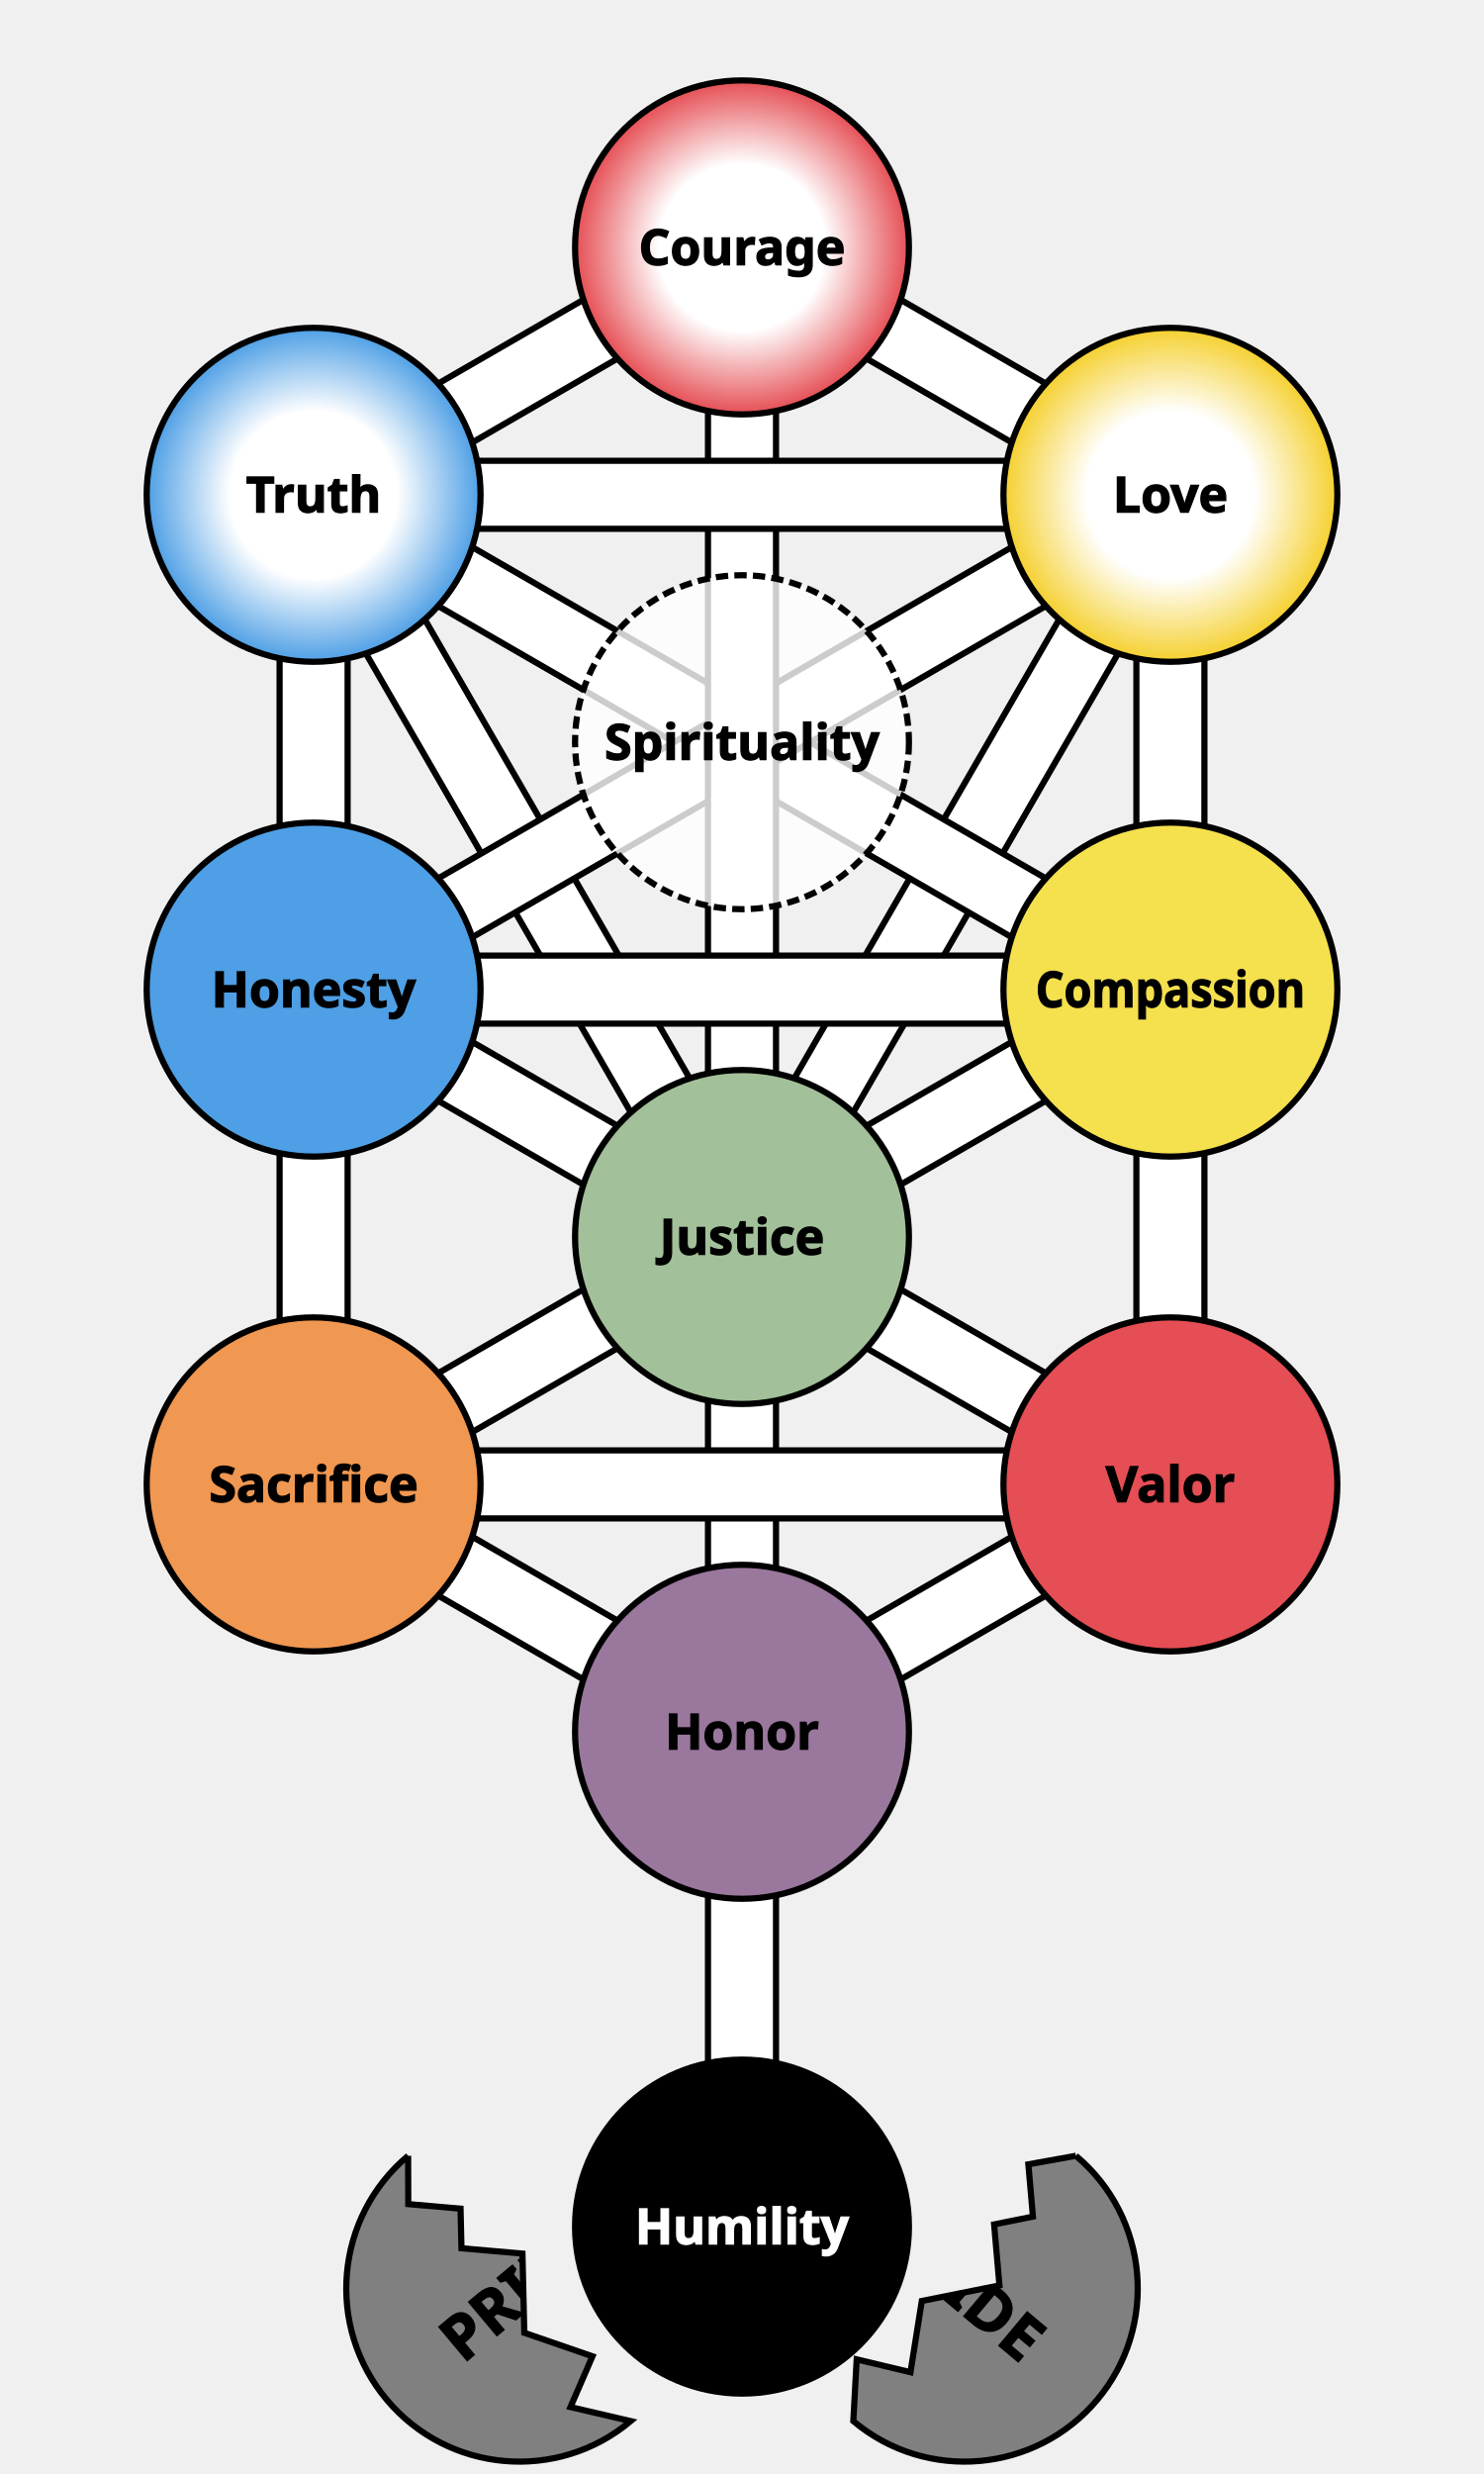
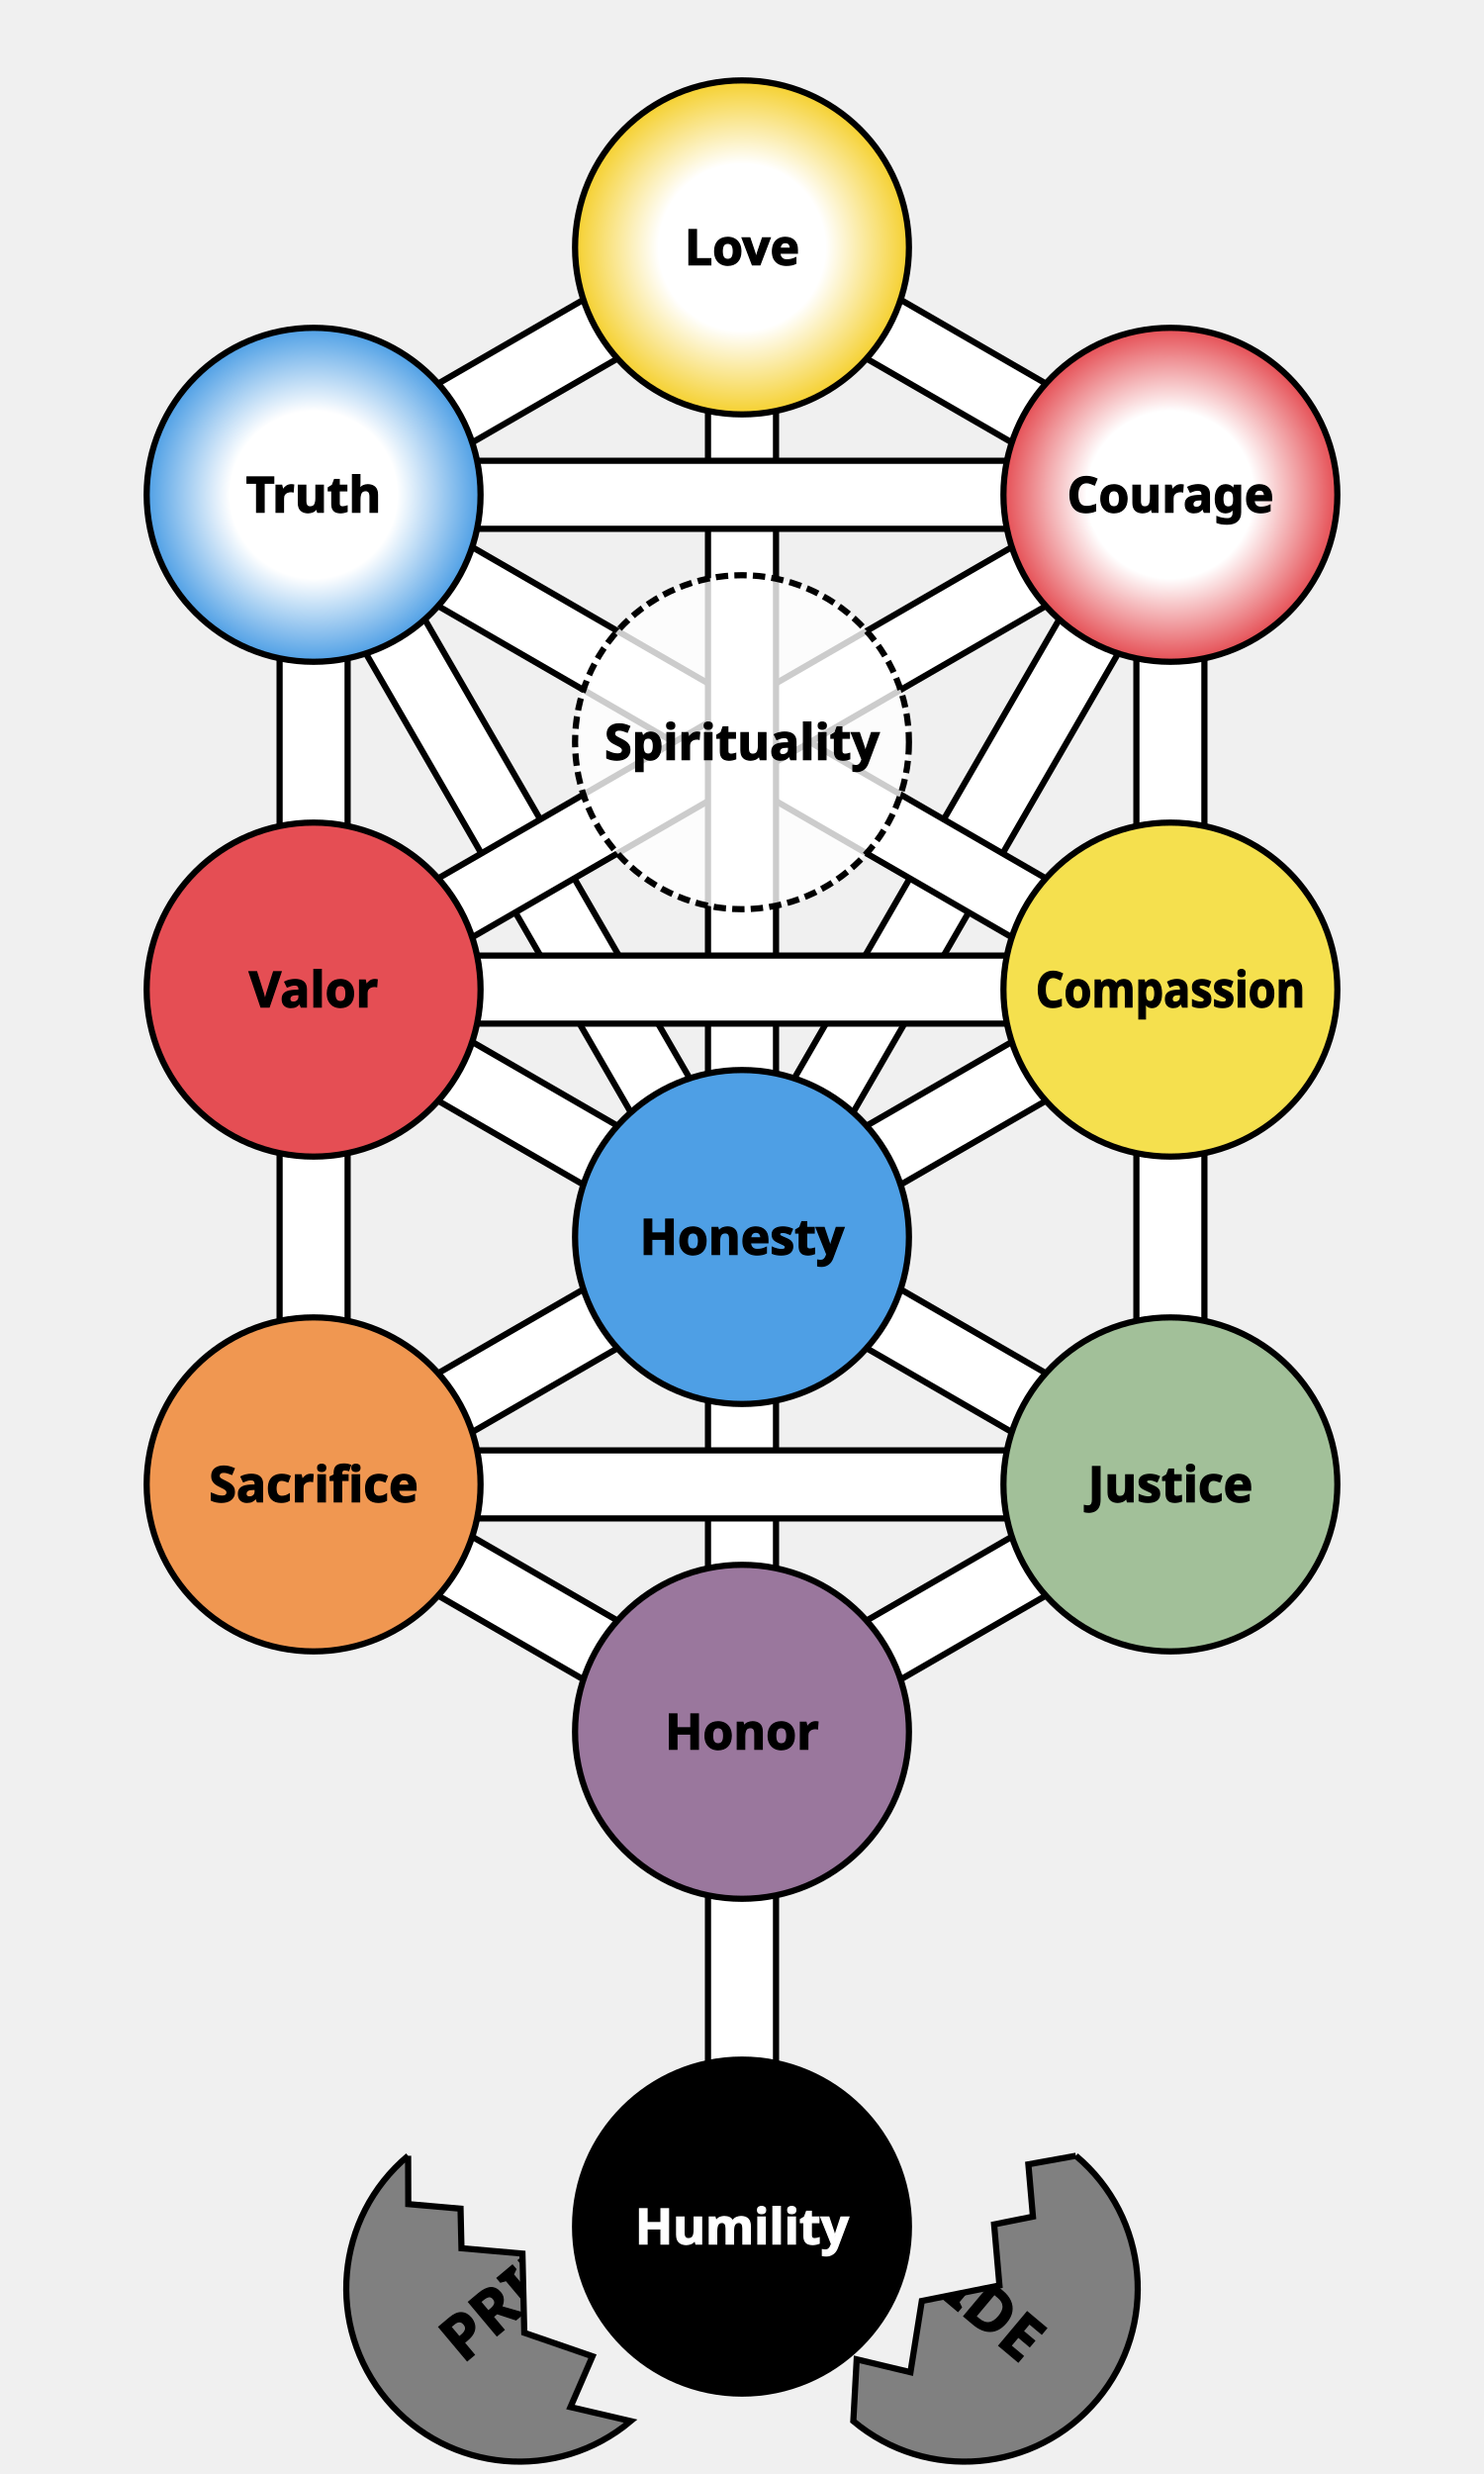
<svg xmlns="http://www.w3.org/2000/svg" version="1.2" width="360" height="600" viewBox="-600 -1000 1200 2000" preserveAspectRatio="xMinYMin meet">
  <style type="text/css">

   g.midtext text {
      text-anchor: middle; 
      dominant-baseline: middle; 
   } 

</style>
  <defs>
    <circle id="sephira" r="135">
      </circle>
    <path id="path-2" fill="none" d="M0,-800 L346.41,-600" />
    <path id="path-4" fill="none" d="M346.41,-600 v400" />
    <path id="path-5" fill="none" d="M-346.41,-600 L0,-800" />
    <path id="path-6" fill="none" d="M-346.41,-200 L346.41,-600" />
    <path id="path-8" fill="none" d="M-346.41,-200 L346.41,-200" />
    <path id="path-9" fill="none" d="M0,0 L346.41,-200" />
    <path id="path-11" fill="none" d="M0,0 L346.41,-600" />
    <path id="path-12" fill="none" d="M-346.41,-600 L-346.41,-200" />
    <path id="path-14" fill="none" d="M0,-800 L0,0" />
    <path id="path-16" fill="none" d="M-346.41,200 L346.41,200" />
    <path id="path-17" fill="none" d="M0,0 L346.41,200" />
    <path id="path-18" fill="none" d="M346.41,-200 v400" />
    <path id="path-20" fill="none" d="M-346.41,200 L0,400" />
    <path id="path-21" fill="none" d="M-346.41,-200 v400" />
    <path id="path-22" fill="none" d="M0,400 L346.41,200" />
    <path id="path-24" fill="none" d="M-346.41,-600 L346.41,-600" />
    <path id="path-25" fill="none" d="M0,0 v400" />
    <path id="path-27" fill="none" d="M-346.41,200 L0,0" />
    <path id="path-28" fill="none" d="M-346.41,-600 L0,0" />
    <path id="path-29" fill="none" d="M-346.41,-200 L0,0" />
    <path id="path-31" fill="none" d="M-346.41,-600 L346.41,-200" />
    <path id="path-32" fill="none" d="M0,400 v400" />
+     <radialGradient id="loveGrad">
+       <stop offset="0%" stop-color="white" />
+       <stop offset="50%" stop-color="white" />
+       <stop offset="100%" stop-color="#f5d02e" />
+     </radialGradient>
+     <radialGradient id="courageGrad">
+       <stop offset="0%" stop-color="white" />
+       <stop offset="50%" stop-color="white" />
+       <stop offset="100%" stop-color="#e54e54" />
+     </radialGradient>
+     <radialGradient id="truthGrad">
+       <stop offset="0%" stop-color="white" />
+       <stop offset="50%" stop-color="white" />
+       <stop offset="100%" stop-color="#4e9fe5" />
+     </radialGradient>
  </defs>
  <g>
    <use href="#path-2" stroke="black" stroke-width="60" />
    <use href="#path-2" stroke="white" stroke-width="50" />
    <use href="#path-4" stroke="black" stroke-width="60" />
    <use href="#path-4" stroke="white" stroke-width="50" />
    <use href="#path-5" stroke="black" stroke-width="60" />
    <use href="#path-5" stroke="white" stroke-width="50" />
    <use href="#path-11" stroke="black" stroke-width="60" />
    <use href="#path-11" stroke="white" stroke-width="50" />
    <use href="#path-28" stroke="black" stroke-width="60" />
    <use href="#path-28" stroke="white" stroke-width="50" />
    <use href="#path-31" stroke="black" stroke-width="60" />
    <use href="#path-31" stroke="white" stroke-width="50" />
    <use href="#path-6" stroke="black" stroke-width="60" />
    <use href="#path-6" stroke="white" stroke-width="50" />
    <use href="#path-14" stroke="black" stroke-width="60" />
    <use href="#path-14" stroke="white" stroke-width="50" />
    <use href="#path-8" stroke="black" stroke-width="60" />
    <use href="#path-8" stroke="white" stroke-width="50" />
    <use href="#path-24" stroke="black" stroke-width="60" />
    <use href="#path-24" stroke="white" stroke-width="50" />
    <use href="#path-12" stroke="black" stroke-width="60" />
    <use href="#path-12" stroke="white" stroke-width="50" />
    <use href="#path-18" stroke="black" stroke-width="60" />
    <use href="#path-18" stroke="white" stroke-width="50" />
    <use href="#path-21" stroke="black" stroke-width="60" />
    <use href="#path-21" stroke="white" stroke-width="50" />
    <use href="#path-25" stroke="black" stroke-width="60" />
    <use href="#path-25" stroke="white" stroke-width="50" />
    <use href="#path-17" stroke="black" stroke-width="60" />
    <use href="#path-17" stroke="white" stroke-width="50" />
    <use href="#path-20" stroke="black" stroke-width="60" />
    <use href="#path-20" stroke="white" stroke-width="50" />
    <use href="#path-22" stroke="black" stroke-width="60" />
    <use href="#path-22" stroke="white" stroke-width="50" />
    <use href="#path-27" stroke="black" stroke-width="60" />
    <use href="#path-27" stroke="white" stroke-width="50" />
    <use href="#path-9" stroke="black" stroke-width="60" />
    <use href="#path-9" stroke="white" stroke-width="50" />
    <use href="#path-29" stroke="black" stroke-width="60" />
    <use href="#path-29" stroke="white" stroke-width="50" />
    <use href="#path-16" stroke="black" stroke-width="60" />
    <use href="#path-16" stroke="white" stroke-width="50" />
    <use href="#path-32" stroke="black" stroke-width="60" />
    <use href="#path-32" stroke="white" stroke-width="50" />
  </g>
  <g stroke="black" stroke-width="5">
-     <radialGradient id="loveGrad">
-       <stop offset="0%" stop-color="white" />
-       <stop offset="50%" stop-color="white" />
-       <stop offset="100%" stop-color="#f5d02e" />
-     </radialGradient>
-     <radialGradient id="courageGrad">
-       <stop offset="0%" stop-color="white" />
-       <stop offset="50%" stop-color="white" />
-       <stop offset="100%" stop-color="#e54e54" />
-     </radialGradient>
-     <radialGradient id="truthGrad">
-       <stop offset="0%" stop-color="white" />
-       <stop offset="50%" stop-color="white" />
-       <stop offset="100%" stop-color="#4e9fe5" />
-     </radialGradient>
-     <use href="#sephira" fill="url(#courageGrad)" x="0" y="-800" />
-     <use href="#sephira" fill="url(#loveGrad)" x="346.41" y="-600" />
+     <use href="#sephira" fill="url(#loveGrad)" x="0" y="-800" />
+     <use href="#sephira" fill="url(#courageGrad)" x="346.41" y="-600" />
    <use href="#sephira" fill="url(#truthGrad)" x="-346.41" y="-600" />
    <use href="#sephira" x="0" y="-400" fill="white" fill-opacity="0.8" stroke-dasharray="10 5" />
    <use href="#sephira" fill="#f5e04e" x="346.41" y="-200" />
-     <use href="#sephira" fill="#4e9fe5" x="-346.41" y="-200" />
-     <use href="#sephira" fill="#a2c099" x="0" y="0" />
-     <use href="#sephira" fill="#e54e54" x="346.41" y="200" />
+     <use href="#sephira" fill="#e54e54" x="-346.41" y="-200" />
+     <use href="#sephira" fill="#4e9fe5" x="0" y="0" />
+     <use href="#sephira" fill="#a2c099" x="346.41" y="200" />
    <use href="#sephira" fill="#f09751" x="-346.41" y="200" />
    <use href="#sephira" fill="#9a779d" x="0" y="400" />
    <use href="#sephira" fill="black" x="0" y="800" />
  </g>
  <g class="midtext" fill="black" stroke="black" stroke-width="1" font-size="40" font-family="verdana, sans-serif" font-weight="bold">
-     <text x="0" y="-800">Courage</text>
-     <text x="346.41" y="-600">Love</text>
+     <text x="0" y="-800">Love</text>
+     <text x="346.41" y="-600">Courage</text>
    <text x="-346.41" y="-600">Truth</text>
    <text transform="translate(346.41,-200) scale(0.9,1)">Compassion</text>
-     <text x="-346.41" y="-200">Honesty</text>
-     <text x="0" y="0">Justice</text>
-     <text x="346.41" y="200">Valor</text>
+     <text x="-346.41" y="-200">Valor</text>
+     <text x="0" y="0">Honesty</text>
+     <text x="346.41" y="200">Justice</text>
    <text x="-346.41" y="200">Sacrifice</text>
    <text x="0" y="400">Honor</text>
    <text stroke="white" fill="white" x="0" y="800">Humility</text>
    <text x="0" y="-400">Spirituality</text>
  </g>
  <defs>
    <text id="prideText" fill="black" stroke="black" stroke-width="1" font-size="50" dominant-baseline="middle" text-anchor="middle" font-weight="bold" font-family="verdana, sans-serif">PRIDE</text>
    <path id="leftEggShape" d="M0 -140 A122 122, 0 0 0, 0 140        L -30 100, 10 80, -20 30, 20 -20,           -15 -55, 5 -80, -25 -110,          0 -140">
      </path>
    <clipPath id="leftEggClip">
      <use href="#leftEggShape" />
    </clipPath>
    <g id="leftEgg">
      <use href="#leftEggShape" fill="gray" stroke="black" stroke-width="5" />
      <use href="#prideText" clip-path="url(#leftEggClip)" />
    </g>
    <path id="rightEggShape" d="M0 -140 A122 122, 0 0 1, 0 140        L -30 100, 10 80, -20 30, 20 -20,           -15 -55, 5 -80, -25 -110,          0 -140">
      </path>
    <clipPath id="rightEggClip">
      <use href="#rightEggShape" />
    </clipPath>
    <g id="rightEgg">
      <use href="#rightEggShape" fill="gray" stroke="black" stroke-width="5" />
      <use href="#prideText" clip-path="url(#rightEggClip)" />
    </g>
  </defs>
  <g>
    <use href="#leftEgg" transform="translate(-180,850) rotate(-40)" />
    <use href="#rightEgg" transform="translate(180,850) rotate(40)" />
  </g>
</svg>
